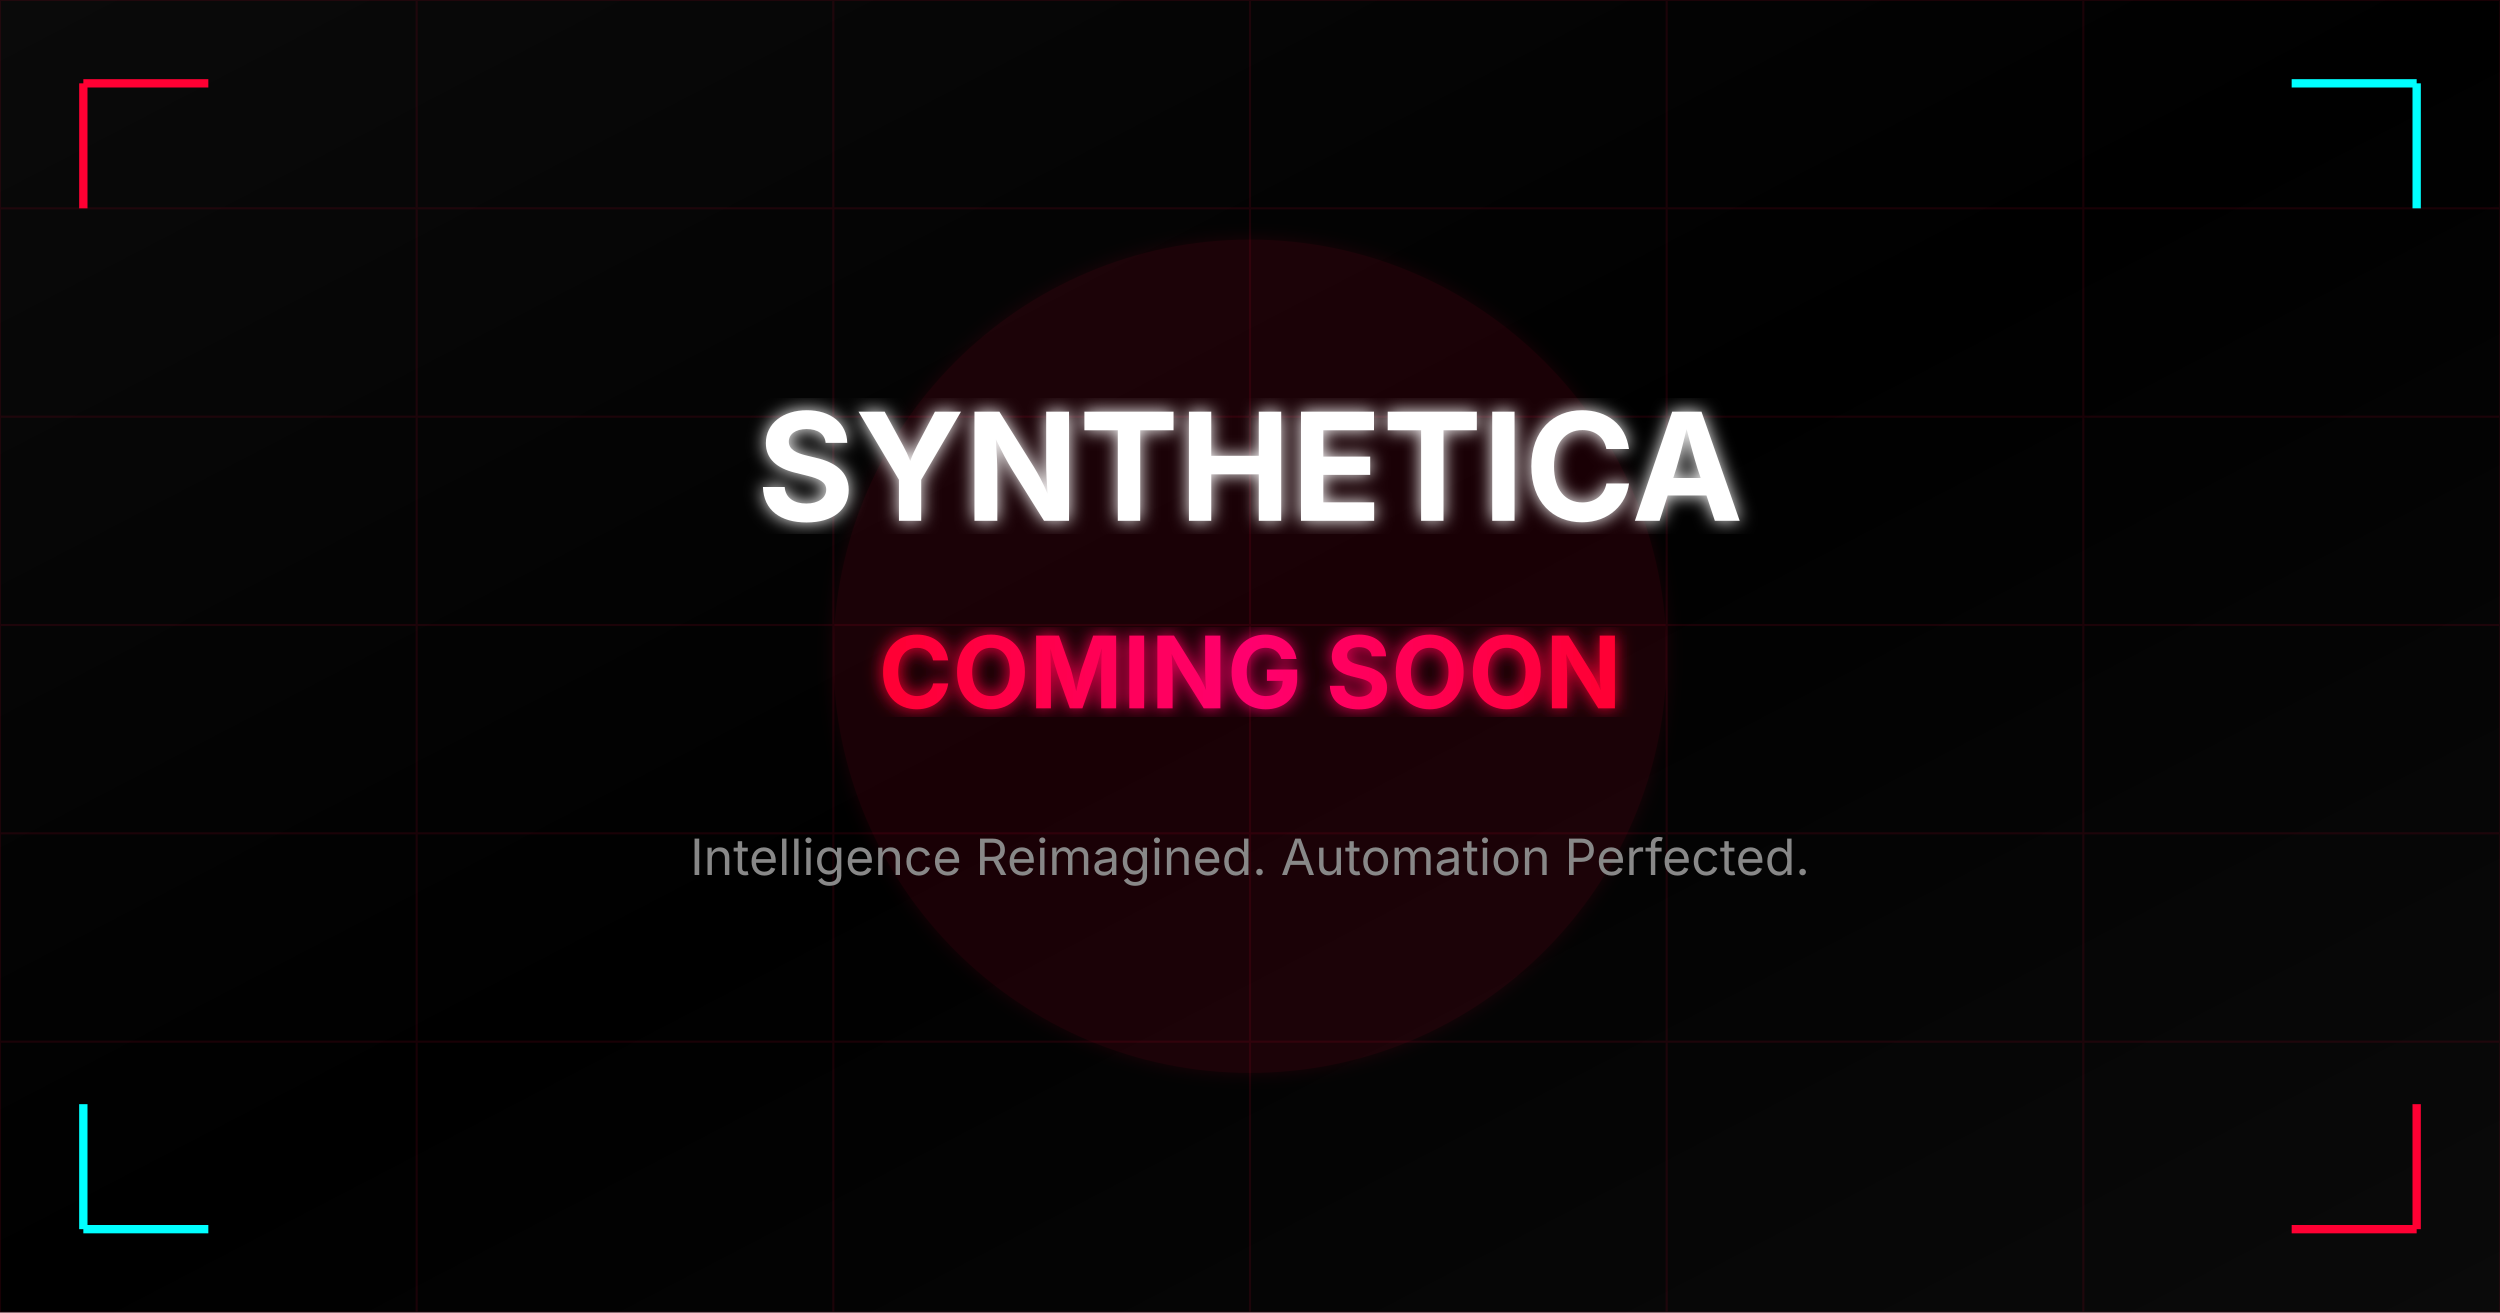
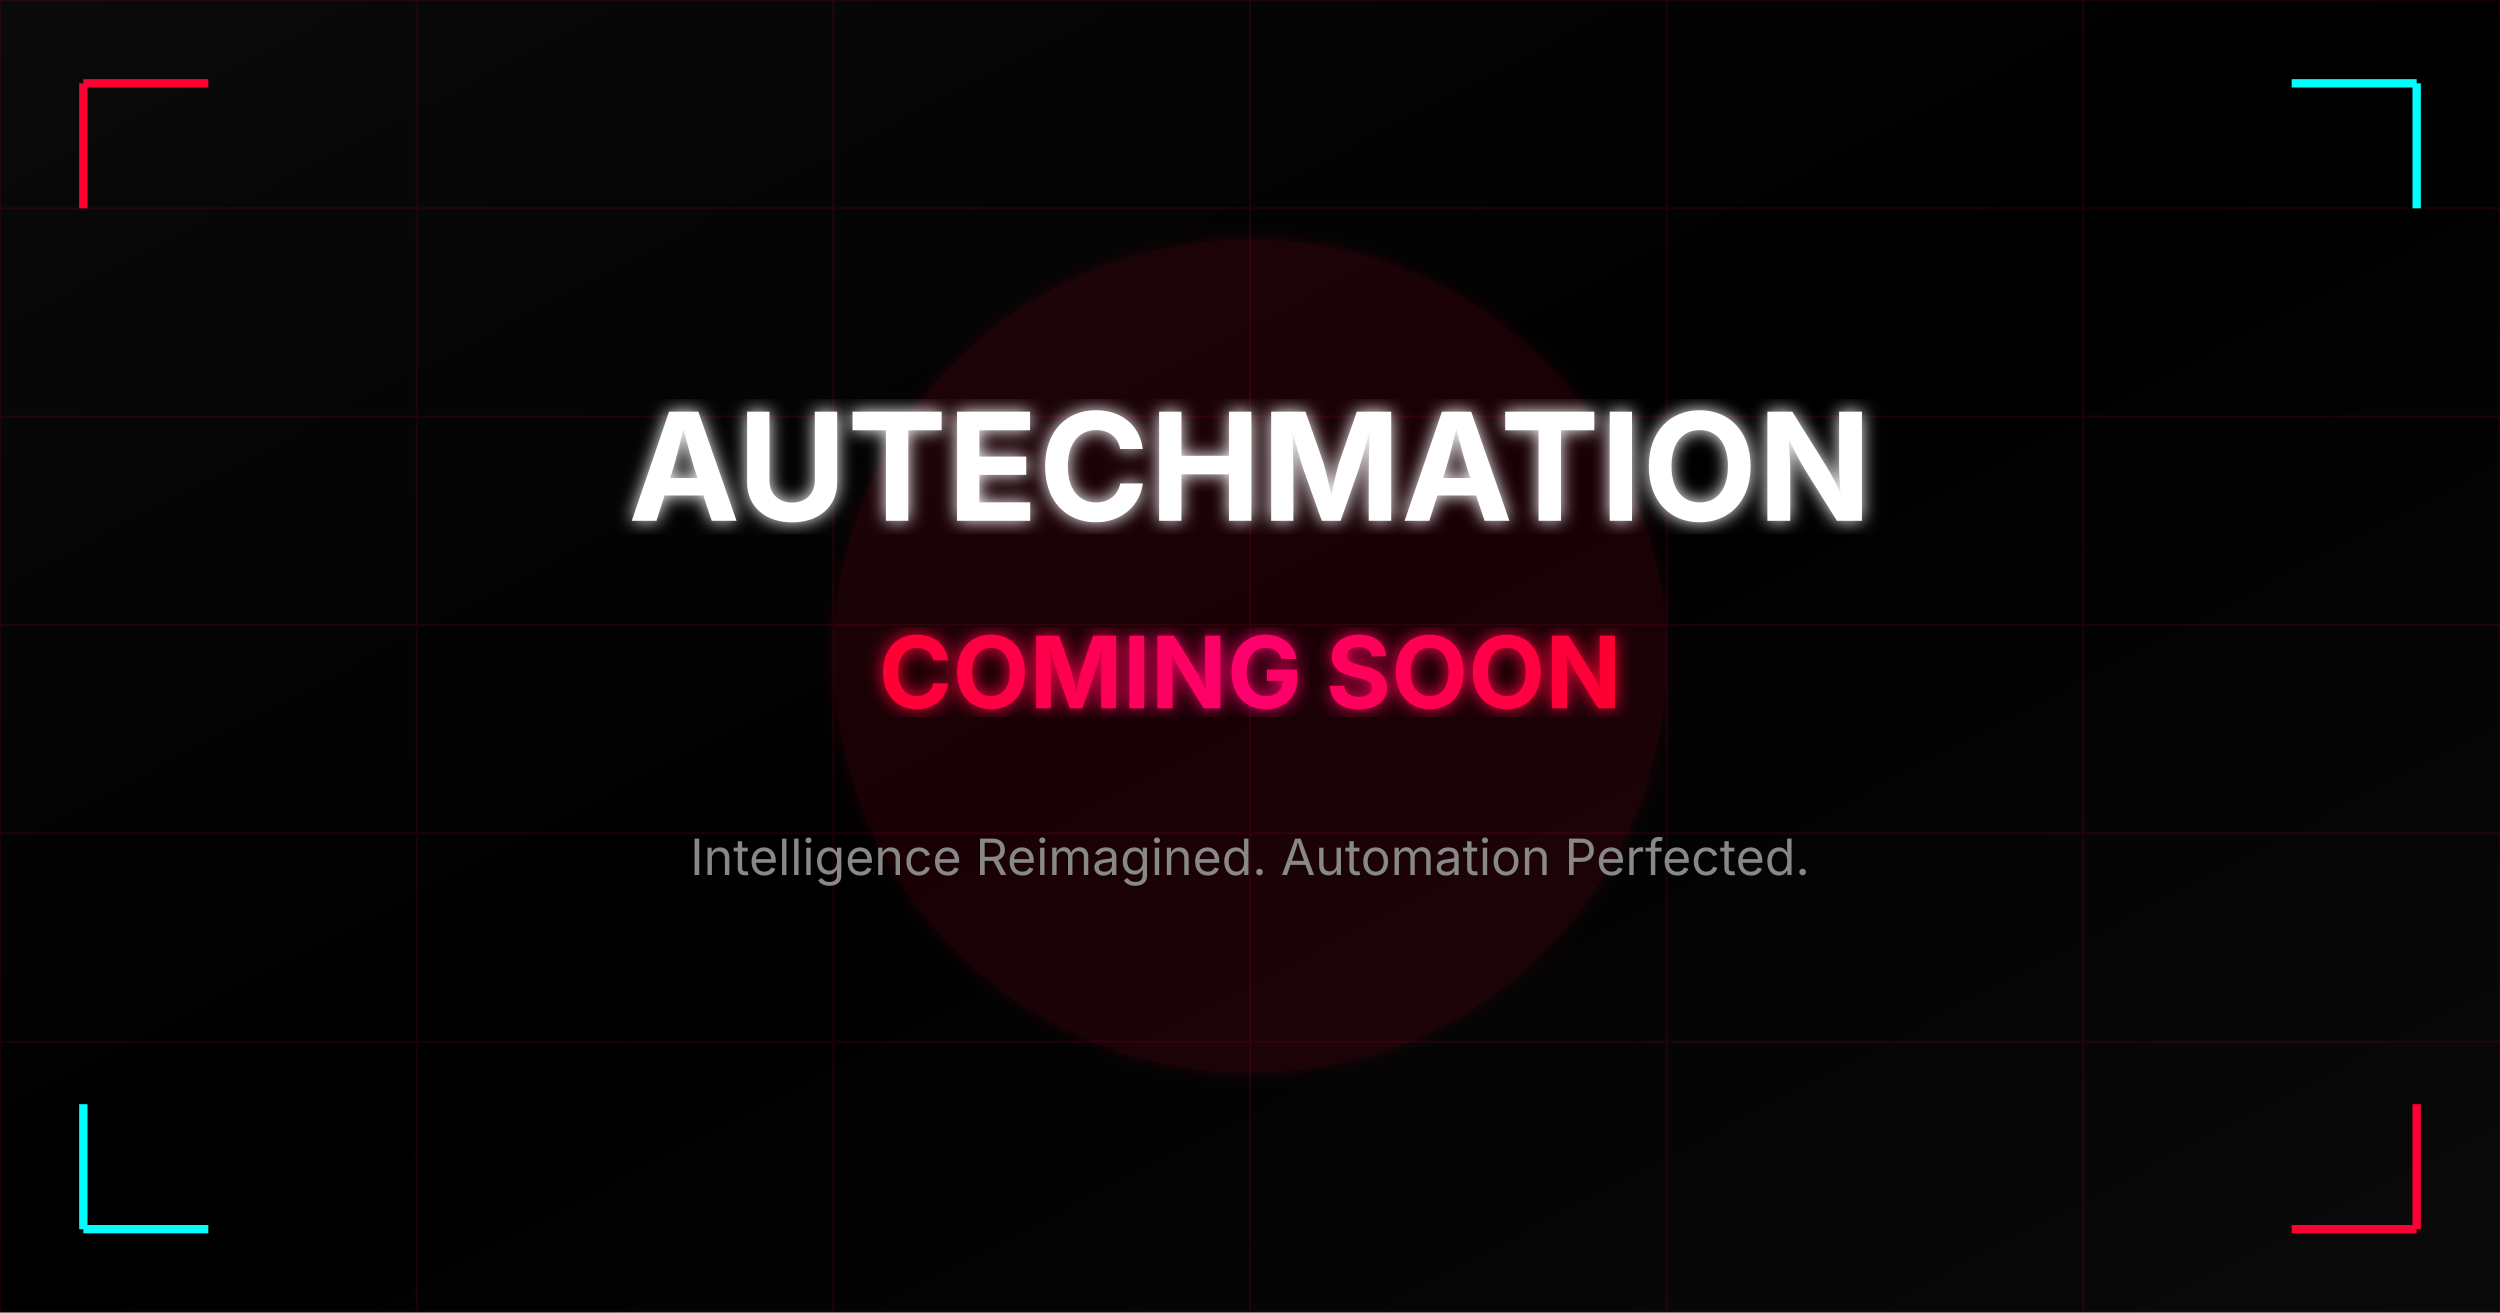
<svg xmlns="http://www.w3.org/2000/svg" viewBox="0 0 1200 630">
  <defs>
    <linearGradient id="bgGradient" x1="0%" y1="0%" x2="100%" y2="100%">
      <stop offset="0%" style="stop-color:#0a0a0a" />
      <stop offset="50%" style="stop-color:#000000" />
      <stop offset="100%" style="stop-color:#0a0a0a" />
    </linearGradient>
    <linearGradient id="textGradient" x1="0%" y1="0%" x2="100%" y2="0%">
      <stop offset="0%" style="stop-color:#ff0033" />
      <stop offset="50%" style="stop-color:#ff006e" />
      <stop offset="100%" style="stop-color:#ff0033" />
    </linearGradient>
    <filter id="glow">
      <feGaussianBlur stdDeviation="4" result="coloredBlur" />
      <feMerge>
        <feMergeNode in="coloredBlur" />
        <feMergeNode in="SourceGraphic" />
      </feMerge>
    </filter>
  </defs>
  <rect width="1200" height="630" fill="url(#bgGradient)" />
  <g opacity="0.1" stroke="#ff0033" stroke-width="1">
    <line x1="0" y1="0" x2="1200" y2="0" />
    <line x1="0" y1="100" x2="1200" y2="100" />
    <line x1="0" y1="200" x2="1200" y2="200" />
    <line x1="0" y1="300" x2="1200" y2="300" />
    <line x1="0" y1="400" x2="1200" y2="400" />
    <line x1="0" y1="500" x2="1200" y2="500" />
    <line x1="0" y1="630" x2="1200" y2="630" />
    <line x1="0" y1="0" x2="0" y2="630" />
    <line x1="200" y1="0" x2="200" y2="630" />
    <line x1="400" y1="0" x2="400" y2="630" />
    <line x1="600" y1="0" x2="600" y2="630" />
    <line x1="800" y1="0" x2="800" y2="630" />
    <line x1="1000" y1="0" x2="1000" y2="630" />
    <line x1="1200" y1="0" x2="1200" y2="630" />
  </g>
  <circle cx="600" cy="315" r="200" fill="#ff0033" opacity="0.1" filter="url(#glow)" />
  <text x="600" y="250" text-anchor="middle" font-family="system-ui, -apple-system, sans-serif" font-size="72" font-weight="700" fill="#ffffff" filter="url(#glow)">
-     SYNTHETICA
+     AUTECHMATION
  </text>
  <text x="600" y="340" text-anchor="middle" font-family="system-ui, -apple-system, sans-serif" font-size="48" font-weight="700" fill="url(#textGradient)" filter="url(#glow)">
    COMING SOON
  </text>
  <text x="600" y="420" text-anchor="middle" font-family="system-ui, -apple-system, sans-serif" font-size="24" fill="#888888">
    Intelligence Reimagined. Automation Perfected.
  </text>
  <path d="M40,40 L40,100 M40,40 L100,40" stroke="#ff0033" stroke-width="4" fill="none" />
  <path d="M1160,40 L1160,100 M1160,40 L1100,40" stroke="#00ffff" stroke-width="4" fill="none" />
  <path d="M40,590 L40,530 M40,590 L100,590" stroke="#00ffff" stroke-width="4" fill="none" />
  <path d="M1160,590 L1160,530 M1160,590 L1100,590" stroke="#ff0033" stroke-width="4" fill="none" />
</svg>
